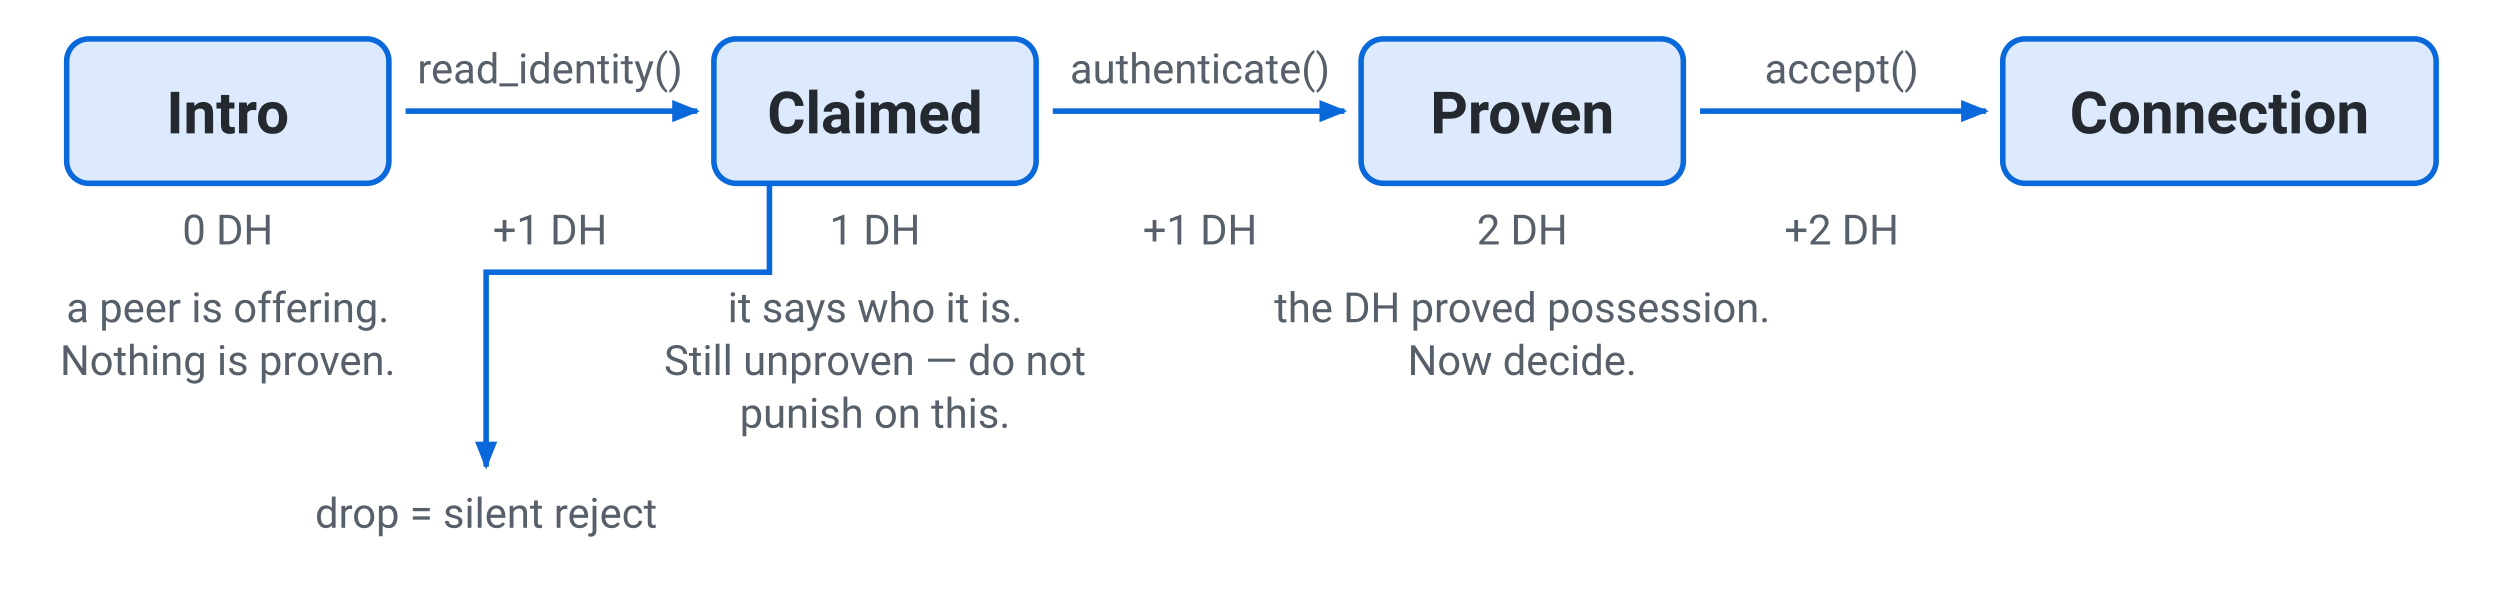
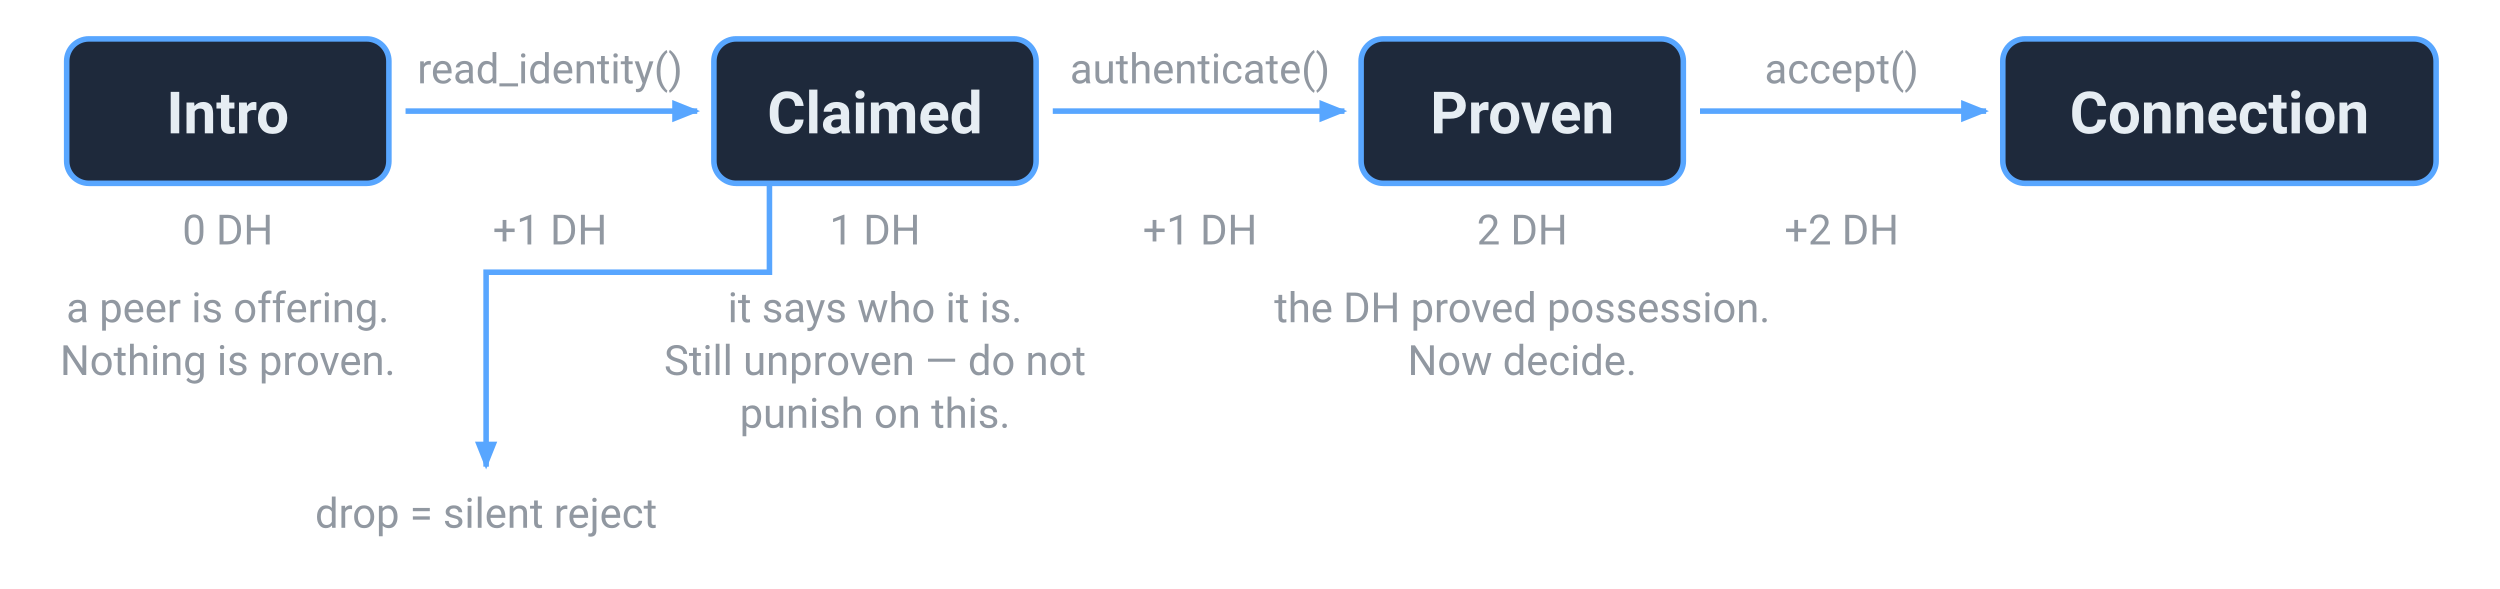
<svg xmlns="http://www.w3.org/2000/svg" width="900" height="212" viewBox="0 0 900 212" role="img" aria-label="The staged accept ladder: Intro, then read_identity() gives Claimed, then authenticate() gives Proven, then accept() gives a Connection; dropping a handle is a silent reject.">
  <defs>
    <marker id="ah" viewBox="0 0 10 8" refX="9" refY="4" markerWidth="10" markerHeight="8" markerUnits="userSpaceOnUse" orient="auto">
-       <path d="M0 0 L10 4 L0 8 Z" fill="#0969da" />
+       <path d="M0 0 L10 4 L0 8 Z" fill="#58a6ff" />
    </marker>
    <marker id="ahr" viewBox="0 0 10 8" refX="1" refY="4" markerWidth="10" markerHeight="8" markerUnits="userSpaceOnUse" orient="auto">
-       <path d="M10 0 L0 4 L10 8 Z" fill="#0969da" />
+       <path d="M10 0 L0 4 L10 8 Z" fill="#58a6ff" />
    </marker>
  </defs>
  <g font-family="system-ui, -apple-system, Segoe UI, Roboto, sans-serif">
-     <g fill="#ddeafd" stroke="#0969da" stroke-width="2">
+     <g fill="#1e293b" stroke="#58a6ff" stroke-width="2">
      <rect x="24" y="14" width="116" height="52" rx="8" />
      <rect x="257" y="14" width="116" height="52" rx="8" />
      <rect x="490" y="14" width="116" height="52" rx="8" />
      <rect x="721" y="14" width="156" height="52" rx="8" />
    </g>
-     <g text-anchor="middle" font-size="21" font-weight="600" fill="#24292f">
+     <g text-anchor="middle" font-size="21" font-weight="600" fill="#e6edf3">
      <text x="82" y="48">Intro</text>
      <text x="315" y="48">Claimed</text>
      <text x="548" y="48">Proven</text>
      <text x="799" y="48">Connection</text>
    </g>
-     <g stroke="#0969da" stroke-width="2" fill="none">
+     <g stroke="#58a6ff" stroke-width="2" fill="none">
      <path d="M146 40 L251 40" marker-end="url(#ah)" />
      <path d="M379 40 L484 40" marker-end="url(#ah)" />
      <path d="M612 40 L715 40" marker-end="url(#ah)" />
      <path d="M277 66 L277 98 L175 98 L175 168" marker-end="url(#ah)" />
    </g>
-     <g text-anchor="middle" font-size="15" fill="#57606a">
+     <g text-anchor="middle" font-size="15" fill="#9198a1">
      <text x="198" y="30">read_identity()</text>
      <text x="432" y="30">authenticate()</text>
      <text x="663" y="30">accept()</text>
    </g>
-     <g text-anchor="middle" font-size="15" fill="#57606a">
+     <g text-anchor="middle" font-size="15" fill="#9198a1">
      <text x="82" y="88">0 DH</text>
      <text x="198" y="88">+1 DH</text>
      <text x="315" y="88">1 DH</text>
      <text x="432" y="88">+1 DH</text>
      <text x="548" y="88">2 DH</text>
      <text x="663" y="88">+2 DH</text>
    </g>
-     <g text-anchor="middle" font-size="15" fill="#57606a">
+     <g text-anchor="middle" font-size="15" fill="#9198a1">
      <text x="82" y="116">a peer is offering.</text>
      <text x="82" y="135">Nothing is proven.</text>
      <text x="315" y="116">it says who it is.</text>
      <text x="315" y="135">Still unproven — do not</text>
      <text x="315" y="154">punish on this.</text>
      <text x="548" y="116">the DH proved possession.</text>
      <text x="548" y="135">Now decide.</text>
      <text x="175" y="190">drop = silent reject</text>
    </g>
  </g>
</svg>
